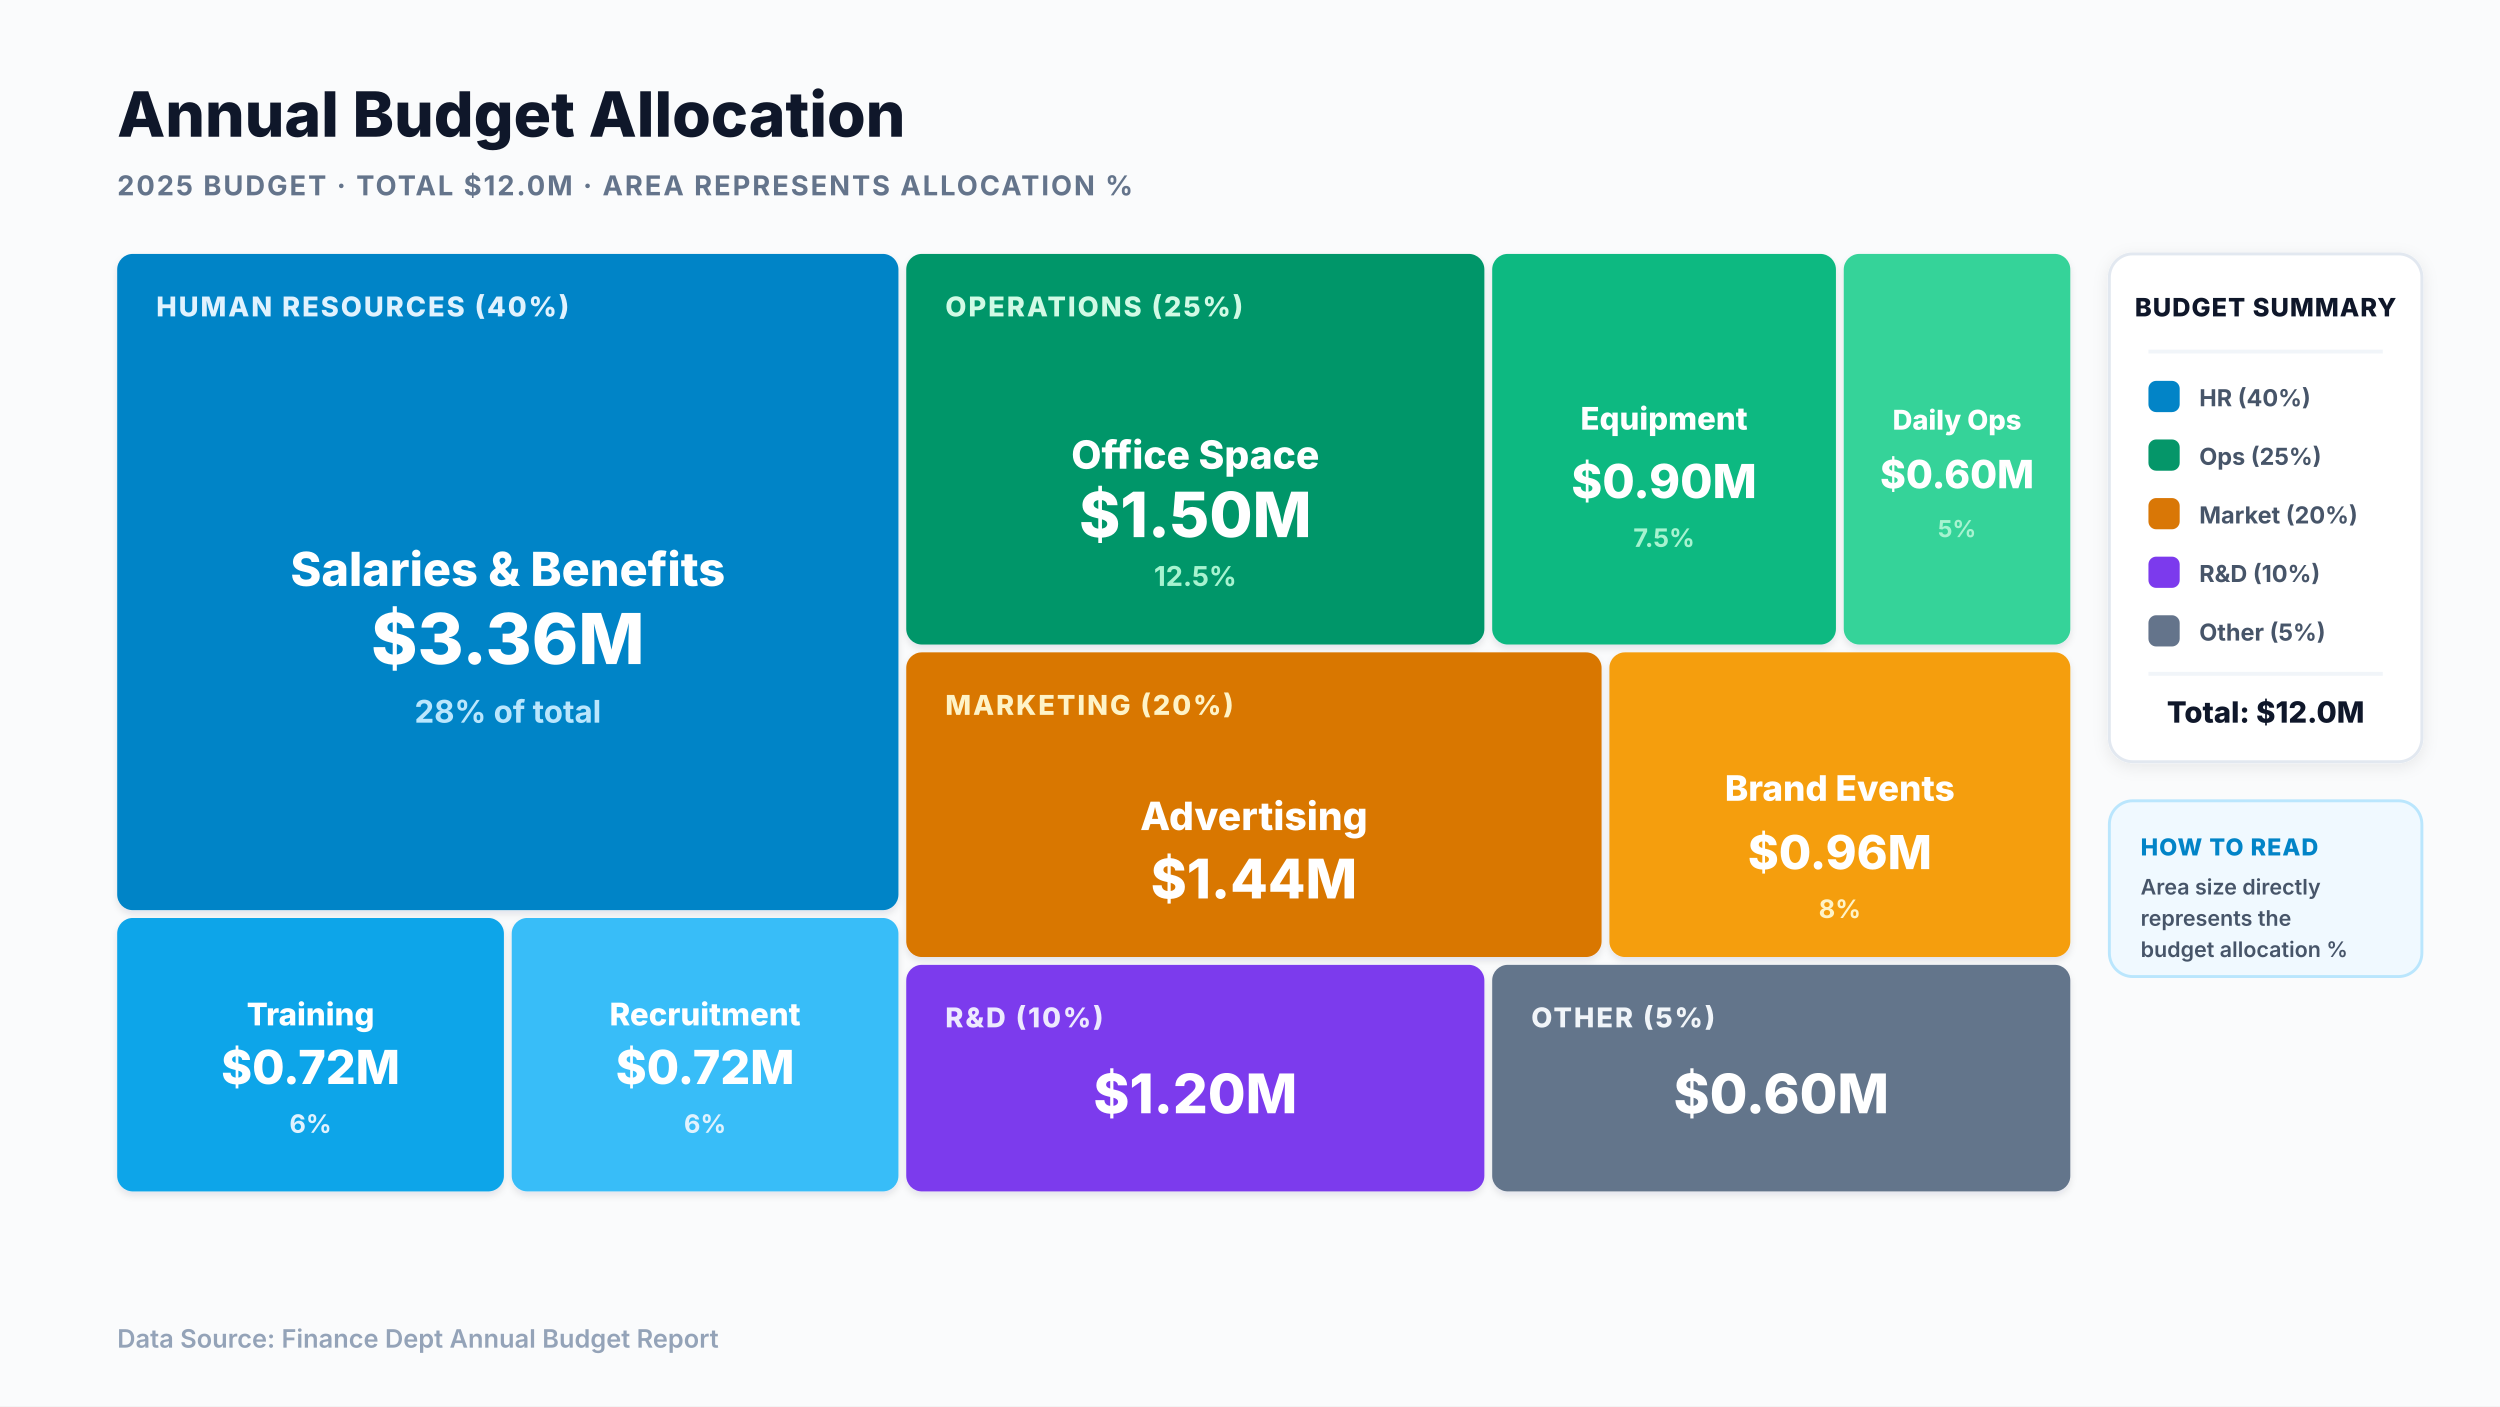
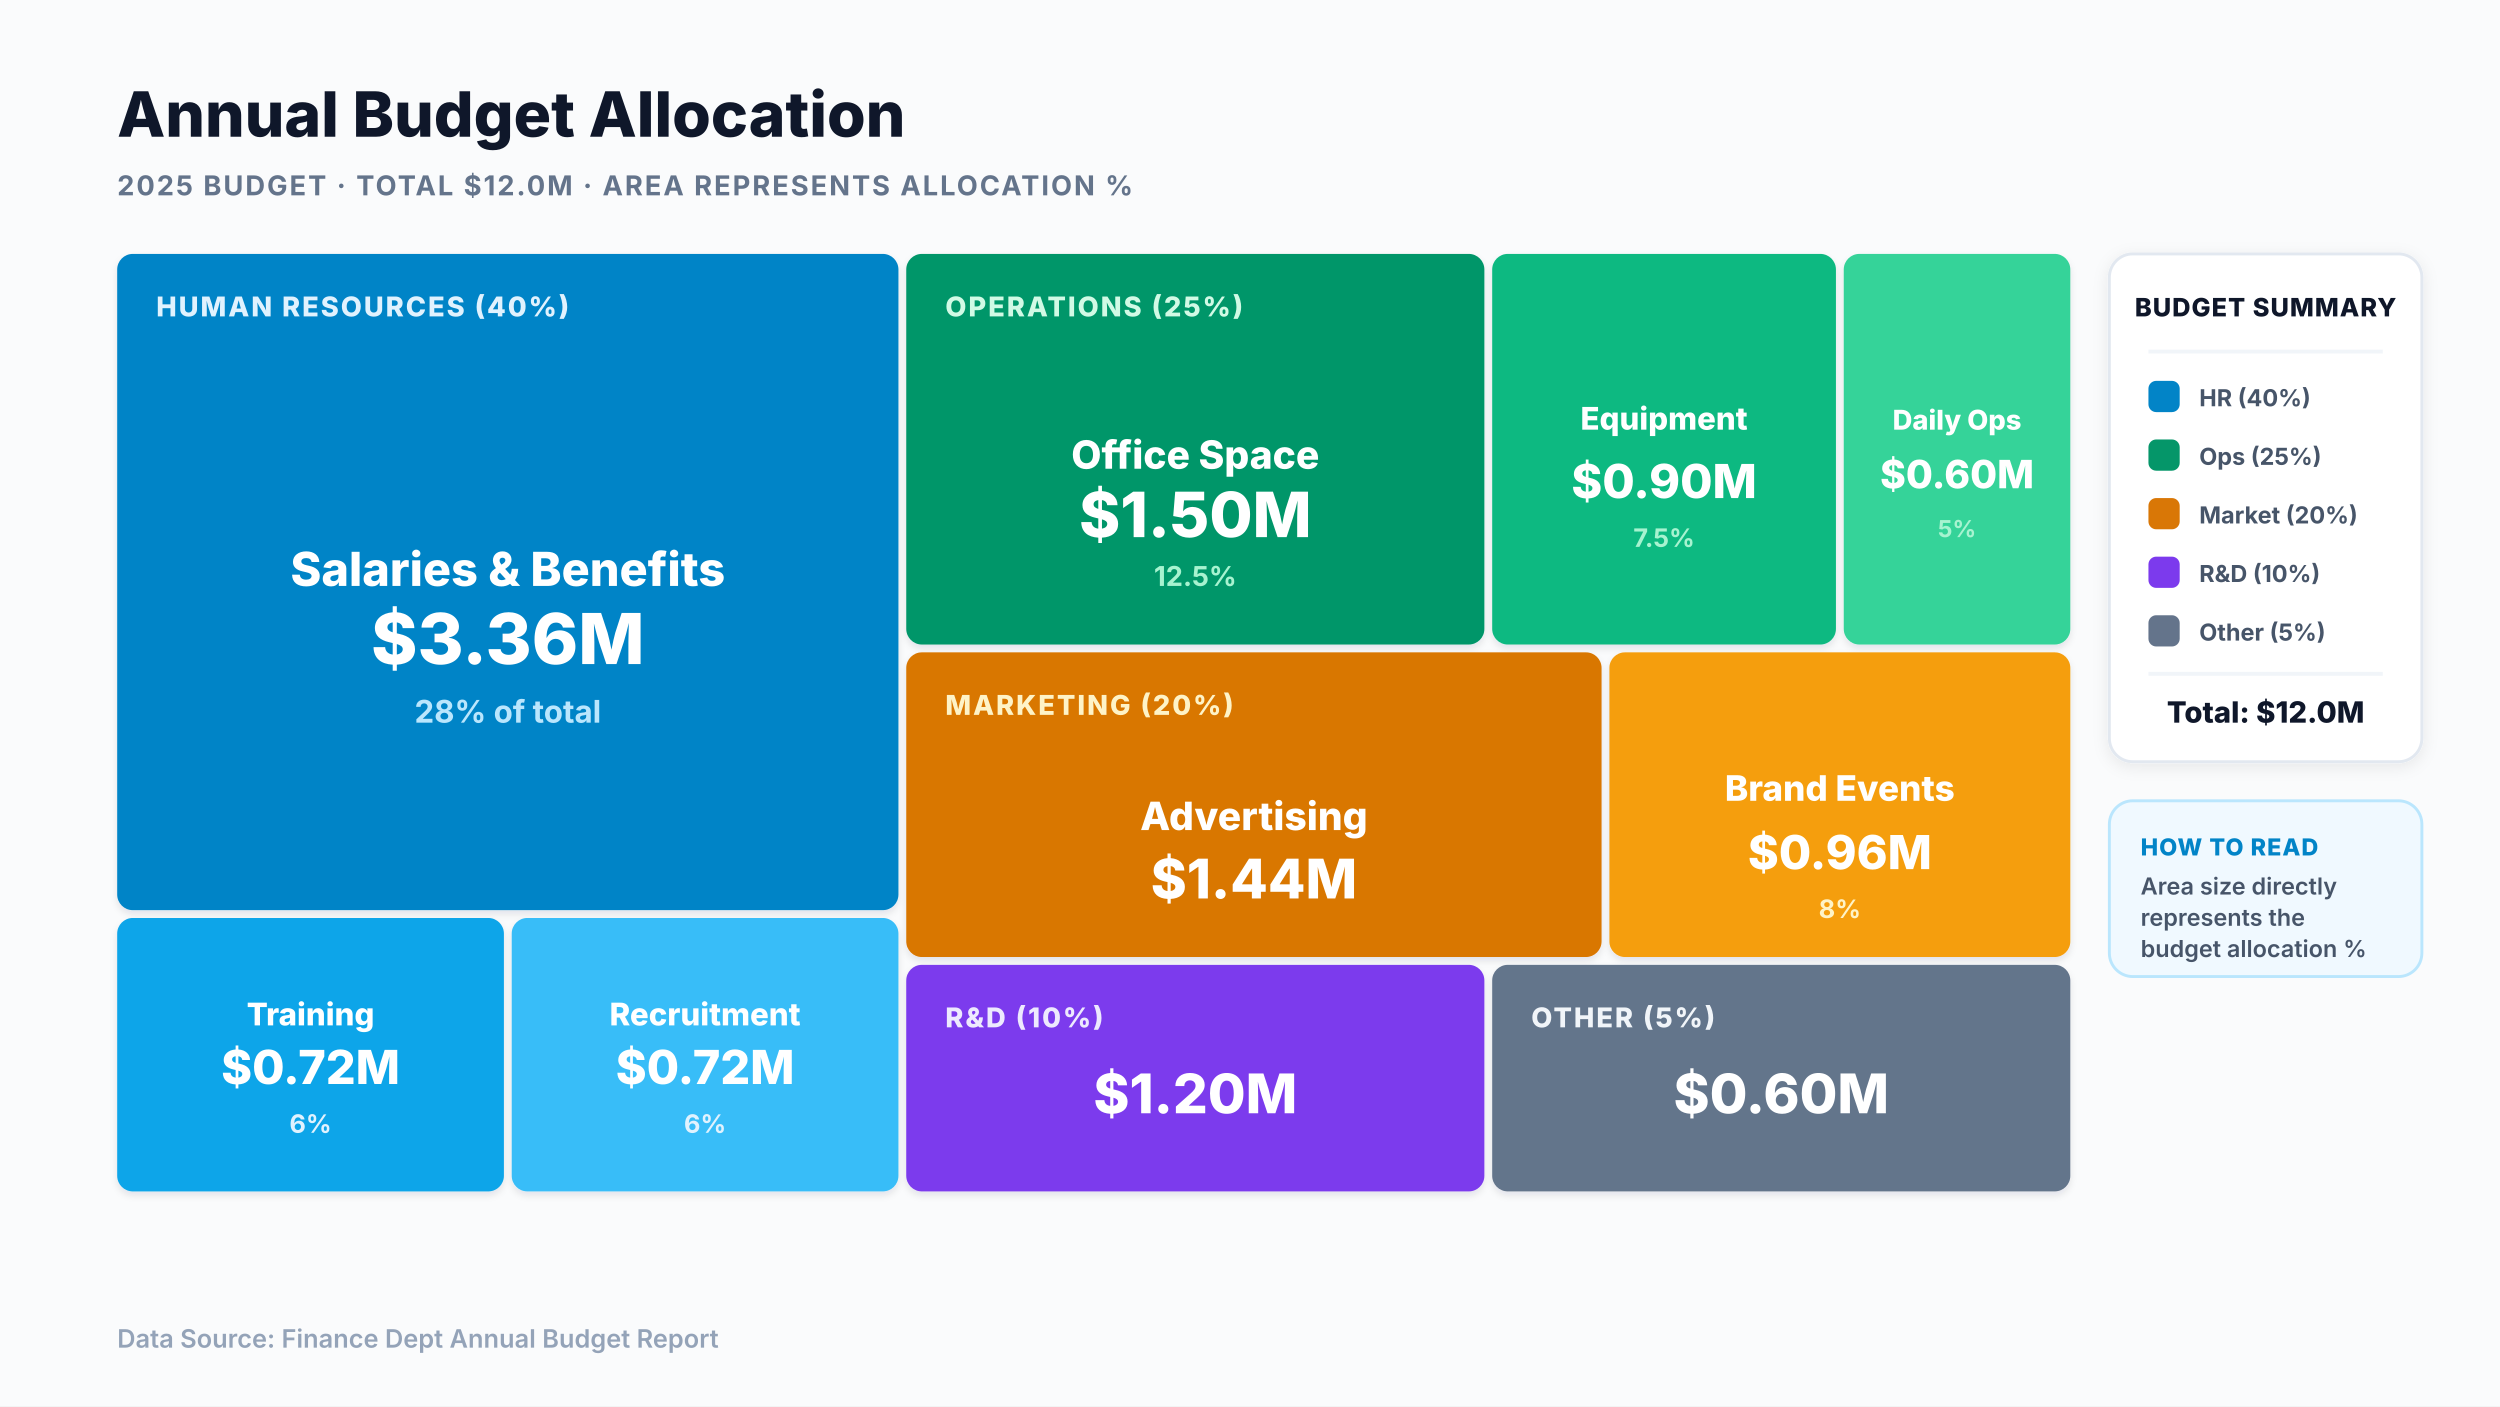
<svg xmlns="http://www.w3.org/2000/svg" viewBox="0 0 1280 720" width="1280" height="720">
  <defs>
    <filter id="treemapShadow" x="-10%" y="-10%" width="120%" height="120%">
      <feGaussianBlur in="SourceAlpha" stdDeviation="2" />
      <feOffset dx="0" dy="2" result="offsetblur" />
      <feFlood flood-color="#0F172A" flood-opacity="0.1" result="shadowColor" />
      <feComposite in="shadowColor" in2="offsetblur" operator="in" result="shadow" />
      <feMerge>
        <feMergeNode in="shadow" />
        <feMergeNode in="SourceGraphic" />
      </feMerge>
    </filter>
    <filter id="cardShadow" x="-10%" y="-10%" width="120%" height="120%">
      <feGaussianBlur in="SourceAlpha" stdDeviation="4" />
      <feOffset dx="0" dy="2" result="offsetblur" />
      <feFlood flood-color="#0F172A" flood-opacity="0.08" result="shadowColor" />
      <feComposite in="shadowColor" in2="offsetblur" operator="in" result="shadow" />
      <feMerge>
        <feMergeNode in="shadow" />
        <feMergeNode in="SourceGraphic" />
      </feMerge>
    </filter>
  </defs>
  <rect width="1280" height="720" fill="#FAFBFC" />
  <text x="60" y="70" font-family="-apple-system, BlinkMacSystemFont, 'Segoe UI', sans-serif" font-size="32" font-weight="800" fill="#0F172A">Annual Budget Allocation</text>
  <text x="60" y="100" font-family="-apple-system, BlinkMacSystemFont, 'Segoe UI', sans-serif" font-size="14" font-weight="700" fill="#64748B" letter-spacing="1">2025 BUDGET · TOTAL $12.0M · AREA REPRESENTS ALLOCATION %</text>
-   <g id="treemapArea" transform="translate(60, 130)">
-     <g id="hr_cost">
-       <rect x="0" y="0" width="400" height="336" rx="8" fill="#0284C7" filter="url(#treemapShadow)" />
-       <text x="20" y="32" font-family="-apple-system, BlinkMacSystemFont, 'Segoe UI', sans-serif" font-size="14" font-weight="800" fill="#E0F2FE" letter-spacing="1">HUMAN RESOURCES (40%)</text>
-       <text x="200" y="170" font-family="-apple-system, BlinkMacSystemFont, 'Segoe UI', sans-serif" font-size="24" font-weight="800" fill="#FFFFFF" text-anchor="middle">Salaries &amp; Benefits</text>
-       <text x="200" y="210" font-family="-apple-system, BlinkMacSystemFont, 'Segoe UI', sans-serif" font-size="36" font-weight="800" fill="#FFFFFF" text-anchor="middle">$3.36M</text>
-       <text x="200" y="240" font-family="-apple-system, BlinkMacSystemFont, 'Segoe UI', sans-serif" font-size="16" font-weight="700" fill="#BAE6FD" text-anchor="middle">28% of total</text>
-       <rect x="0" y="340" width="198" height="140" rx="8" fill="#0EA5E9" filter="url(#treemapShadow)" />
-       <text x="99" y="395" font-family="-apple-system, BlinkMacSystemFont, 'Segoe UI', sans-serif" font-size="16" font-weight="800" fill="#FFFFFF" text-anchor="middle">Training</text>
-       <text x="99" y="425" font-family="-apple-system, BlinkMacSystemFont, 'Segoe UI', sans-serif" font-size="24" font-weight="800" fill="#FFFFFF" text-anchor="middle">$0.72M</text>
-       <text x="99" y="450" font-family="-apple-system, BlinkMacSystemFont, 'Segoe UI', sans-serif" font-size="13" font-weight="700" fill="#E0F2FE" text-anchor="middle">6%</text>
-       <rect x="202" y="340" width="198" height="140" rx="8" fill="#38BDF8" filter="url(#treemapShadow)" />
-       <text x="301" y="395" font-family="-apple-system, BlinkMacSystemFont, 'Segoe UI', sans-serif" font-size="16" font-weight="800" fill="#FFFFFF" text-anchor="middle">Recruitment</text>
-       <text x="301" y="425" font-family="-apple-system, BlinkMacSystemFont, 'Segoe UI', sans-serif" font-size="24" font-weight="800" fill="#FFFFFF" text-anchor="middle">$0.72M</text>
-       <text x="301" y="450" font-family="-apple-system, BlinkMacSystemFont, 'Segoe UI', sans-serif" font-size="13" font-weight="700" fill="#E0F2FE" text-anchor="middle">6%</text>
-     </g>
-     <g id="operation_cost">
-       <rect x="404" y="0" width="296" height="200" rx="8" fill="#059669" filter="url(#treemapShadow)" />
-       <text x="424" y="32" font-family="-apple-system, BlinkMacSystemFont, 'Segoe UI', sans-serif" font-size="14" font-weight="800" fill="#D1FAE5" letter-spacing="1">OPERATIONS (25%)</text>
-       <text x="552" y="110" font-family="-apple-system, BlinkMacSystemFont, 'Segoe UI', sans-serif" font-size="20" font-weight="800" fill="#FFFFFF" text-anchor="middle">Office Space</text>
-       <text x="552" y="145" font-family="-apple-system, BlinkMacSystemFont, 'Segoe UI', sans-serif" font-size="32" font-weight="800" fill="#FFFFFF" text-anchor="middle">$1.50M</text>
-       <text x="552" y="170" font-family="-apple-system, BlinkMacSystemFont, 'Segoe UI', sans-serif" font-size="14" font-weight="700" fill="#A7F3D0" text-anchor="middle">12.5%</text>
-       <rect x="704" y="0" width="176" height="200" rx="8" fill="#10B981" filter="url(#treemapShadow)" />
-       <text x="792" y="90" font-family="-apple-system, BlinkMacSystemFont, 'Segoe UI', sans-serif" font-size="16" font-weight="800" fill="#FFFFFF" text-anchor="middle">Equipment</text>
-       <text x="792" y="125" font-family="-apple-system, BlinkMacSystemFont, 'Segoe UI', sans-serif" font-size="24" font-weight="800" fill="#FFFFFF" text-anchor="middle">$0.90M</text>
-       <text x="792" y="150" font-family="-apple-system, BlinkMacSystemFont, 'Segoe UI', sans-serif" font-size="13" font-weight="700" fill="#A7F3D0" text-anchor="middle">7.5%</text>
-       <rect x="884" y="0" width="116" height="200" rx="8" fill="#34D399" filter="url(#treemapShadow)" />
-       <text x="942" y="90" font-family="-apple-system, BlinkMacSystemFont, 'Segoe UI', sans-serif" font-size="14" font-weight="800" fill="#FFFFFF" text-anchor="middle">Daily Ops</text>
-       <text x="942" y="120" font-family="-apple-system, BlinkMacSystemFont, 'Segoe UI', sans-serif" font-size="20" font-weight="800" fill="#FFFFFF" text-anchor="middle">$0.60M</text>
-       <text x="942" y="145" font-family="-apple-system, BlinkMacSystemFont, 'Segoe UI', sans-serif" font-size="12" font-weight="700" fill="#A7F3D0" text-anchor="middle">5%</text>
-     </g>
-     <g id="marketing_cost">
-       <rect x="404" y="204" width="356" height="156" rx="8" fill="#D97706" filter="url(#treemapShadow)" />
-       <text x="424" y="236" font-family="-apple-system, BlinkMacSystemFont, 'Segoe UI', sans-serif" font-size="14" font-weight="800" fill="#FEF3C7" letter-spacing="1">MARKETING (20%)</text>
-       <text x="582" y="295" font-family="-apple-system, BlinkMacSystemFont, 'Segoe UI', sans-serif" font-size="20" font-weight="800" fill="#FFFFFF" text-anchor="middle">Advertising</text>
-       <text x="582" y="330" font-family="-apple-system, BlinkMacSystemFont, 'Segoe UI', sans-serif" font-size="28" font-weight="800" fill="#FFFFFF" text-anchor="middle">$1.44M</text>
-       <rect x="764" y="204" width="236" height="156" rx="8" fill="#F59E0B" filter="url(#treemapShadow)" />
-       <text x="882" y="280" font-family="-apple-system, BlinkMacSystemFont, 'Segoe UI', sans-serif" font-size="18" font-weight="800" fill="#FFFFFF" text-anchor="middle">Brand Events</text>
-       <text x="882" y="315" font-family="-apple-system, BlinkMacSystemFont, 'Segoe UI', sans-serif" font-size="24" font-weight="800" fill="#FFFFFF" text-anchor="middle">$0.96M</text>
-       <text x="882" y="340" font-family="-apple-system, BlinkMacSystemFont, 'Segoe UI', sans-serif" font-size="13" font-weight="700" fill="#FEF3C7" text-anchor="middle">8%</text>
-     </g>
-     <g id="rd_cost">
-       <rect x="404" y="364" width="296" height="116" rx="8" fill="#7C3AED" filter="url(#treemapShadow)" />
-       <text x="424" y="396" font-family="-apple-system, BlinkMacSystemFont, 'Segoe UI', sans-serif" font-size="14" font-weight="800" fill="#EDE9FE" letter-spacing="1">R&amp;D (10%)</text>
-       <text x="552" y="440" font-family="-apple-system, BlinkMacSystemFont, 'Segoe UI', sans-serif" font-size="28" font-weight="800" fill="#FFFFFF" text-anchor="middle">$1.20M</text>
-     </g>
-     <g id="other_cost">
-       <rect x="704" y="364" width="296" height="116" rx="8" fill="#64748B" filter="url(#treemapShadow)" />
-       <text x="724" y="396" font-family="-apple-system, BlinkMacSystemFont, 'Segoe UI', sans-serif" font-size="14" font-weight="800" fill="#F1F5F9" letter-spacing="1">OTHER (5%)</text>
-       <text x="852" y="440" font-family="-apple-system, BlinkMacSystemFont, 'Segoe UI', sans-serif" font-size="28" font-weight="800" fill="#FFFFFF" text-anchor="middle">$0.60M</text>
+   <g id="treemap_chart" data-pptx-replace-with="chart">
+     <g id="treemapArea" transform="translate(60, 130)">
+       <g id="hr_cost">
+         <rect x="0" y="0" width="400" height="336" rx="8" fill="#0284C7" filter="url(#treemapShadow)" />
+         <text x="20" y="32" font-family="-apple-system, BlinkMacSystemFont, 'Segoe UI', sans-serif" font-size="14" font-weight="800" fill="#E0F2FE" letter-spacing="1">HUMAN RESOURCES (40%)</text>
+         <text x="200" y="170" font-family="-apple-system, BlinkMacSystemFont, 'Segoe UI', sans-serif" font-size="24" font-weight="800" fill="#FFFFFF" text-anchor="middle">Salaries &amp; Benefits</text>
+         <text x="200" y="210" font-family="-apple-system, BlinkMacSystemFont, 'Segoe UI', sans-serif" font-size="36" font-weight="800" fill="#FFFFFF" text-anchor="middle">$3.36M</text>
+         <text x="200" y="240" font-family="-apple-system, BlinkMacSystemFont, 'Segoe UI', sans-serif" font-size="16" font-weight="700" fill="#BAE6FD" text-anchor="middle">28% of total</text>
+         <rect x="0" y="340" width="198" height="140" rx="8" fill="#0EA5E9" filter="url(#treemapShadow)" />
+         <text x="99" y="395" font-family="-apple-system, BlinkMacSystemFont, 'Segoe UI', sans-serif" font-size="16" font-weight="800" fill="#FFFFFF" text-anchor="middle">Training</text>
+         <text x="99" y="425" font-family="-apple-system, BlinkMacSystemFont, 'Segoe UI', sans-serif" font-size="24" font-weight="800" fill="#FFFFFF" text-anchor="middle">$0.72M</text>
+         <text x="99" y="450" font-family="-apple-system, BlinkMacSystemFont, 'Segoe UI', sans-serif" font-size="13" font-weight="700" fill="#E0F2FE" text-anchor="middle">6%</text>
+         <rect x="202" y="340" width="198" height="140" rx="8" fill="#38BDF8" filter="url(#treemapShadow)" />
+         <text x="301" y="395" font-family="-apple-system, BlinkMacSystemFont, 'Segoe UI', sans-serif" font-size="16" font-weight="800" fill="#FFFFFF" text-anchor="middle">Recruitment</text>
+         <text x="301" y="425" font-family="-apple-system, BlinkMacSystemFont, 'Segoe UI', sans-serif" font-size="24" font-weight="800" fill="#FFFFFF" text-anchor="middle">$0.72M</text>
+         <text x="301" y="450" font-family="-apple-system, BlinkMacSystemFont, 'Segoe UI', sans-serif" font-size="13" font-weight="700" fill="#E0F2FE" text-anchor="middle">6%</text>
+       </g>
+       <g id="operation_cost">
+         <rect x="404" y="0" width="296" height="200" rx="8" fill="#059669" filter="url(#treemapShadow)" />
+         <text x="424" y="32" font-family="-apple-system, BlinkMacSystemFont, 'Segoe UI', sans-serif" font-size="14" font-weight="800" fill="#D1FAE5" letter-spacing="1">OPERATIONS (25%)</text>
+         <text x="552" y="110" font-family="-apple-system, BlinkMacSystemFont, 'Segoe UI', sans-serif" font-size="20" font-weight="800" fill="#FFFFFF" text-anchor="middle">Office Space</text>
+         <text x="552" y="145" font-family="-apple-system, BlinkMacSystemFont, 'Segoe UI', sans-serif" font-size="32" font-weight="800" fill="#FFFFFF" text-anchor="middle">$1.50M</text>
+         <text x="552" y="170" font-family="-apple-system, BlinkMacSystemFont, 'Segoe UI', sans-serif" font-size="14" font-weight="700" fill="#A7F3D0" text-anchor="middle">12.5%</text>
+         <rect x="704" y="0" width="176" height="200" rx="8" fill="#10B981" filter="url(#treemapShadow)" />
+         <text x="792" y="90" font-family="-apple-system, BlinkMacSystemFont, 'Segoe UI', sans-serif" font-size="16" font-weight="800" fill="#FFFFFF" text-anchor="middle">Equipment</text>
+         <text x="792" y="125" font-family="-apple-system, BlinkMacSystemFont, 'Segoe UI', sans-serif" font-size="24" font-weight="800" fill="#FFFFFF" text-anchor="middle">$0.90M</text>
+         <text x="792" y="150" font-family="-apple-system, BlinkMacSystemFont, 'Segoe UI', sans-serif" font-size="13" font-weight="700" fill="#A7F3D0" text-anchor="middle">7.5%</text>
+         <rect x="884" y="0" width="116" height="200" rx="8" fill="#34D399" filter="url(#treemapShadow)" />
+         <text x="942" y="90" font-family="-apple-system, BlinkMacSystemFont, 'Segoe UI', sans-serif" font-size="14" font-weight="800" fill="#FFFFFF" text-anchor="middle">Daily Ops</text>
+         <text x="942" y="120" font-family="-apple-system, BlinkMacSystemFont, 'Segoe UI', sans-serif" font-size="20" font-weight="800" fill="#FFFFFF" text-anchor="middle">$0.60M</text>
+         <text x="942" y="145" font-family="-apple-system, BlinkMacSystemFont, 'Segoe UI', sans-serif" font-size="12" font-weight="700" fill="#A7F3D0" text-anchor="middle">5%</text>
+       </g>
+       <g id="marketing_cost">
+         <rect x="404" y="204" width="356" height="156" rx="8" fill="#D97706" filter="url(#treemapShadow)" />
+         <text x="424" y="236" font-family="-apple-system, BlinkMacSystemFont, 'Segoe UI', sans-serif" font-size="14" font-weight="800" fill="#FEF3C7" letter-spacing="1">MARKETING (20%)</text>
+         <text x="582" y="295" font-family="-apple-system, BlinkMacSystemFont, 'Segoe UI', sans-serif" font-size="20" font-weight="800" fill="#FFFFFF" text-anchor="middle">Advertising</text>
+         <text x="582" y="330" font-family="-apple-system, BlinkMacSystemFont, 'Segoe UI', sans-serif" font-size="28" font-weight="800" fill="#FFFFFF" text-anchor="middle">$1.44M</text>
+         <rect x="764" y="204" width="236" height="156" rx="8" fill="#F59E0B" filter="url(#treemapShadow)" />
+         <text x="882" y="280" font-family="-apple-system, BlinkMacSystemFont, 'Segoe UI', sans-serif" font-size="18" font-weight="800" fill="#FFFFFF" text-anchor="middle">Brand Events</text>
+         <text x="882" y="315" font-family="-apple-system, BlinkMacSystemFont, 'Segoe UI', sans-serif" font-size="24" font-weight="800" fill="#FFFFFF" text-anchor="middle">$0.96M</text>
+         <text x="882" y="340" font-family="-apple-system, BlinkMacSystemFont, 'Segoe UI', sans-serif" font-size="13" font-weight="700" fill="#FEF3C7" text-anchor="middle">8%</text>
+       </g>
+       <g id="rd_cost">
+         <rect x="404" y="364" width="296" height="116" rx="8" fill="#7C3AED" filter="url(#treemapShadow)" />
+         <text x="424" y="396" font-family="-apple-system, BlinkMacSystemFont, 'Segoe UI', sans-serif" font-size="14" font-weight="800" fill="#EDE9FE" letter-spacing="1">R&amp;D (10%)</text>
+         <text x="552" y="440" font-family="-apple-system, BlinkMacSystemFont, 'Segoe UI', sans-serif" font-size="28" font-weight="800" fill="#FFFFFF" text-anchor="middle">$1.20M</text>
+       </g>
+       <g id="other_cost">
+         <rect x="704" y="364" width="296" height="116" rx="8" fill="#64748B" filter="url(#treemapShadow)" />
+         <text x="724" y="396" font-family="-apple-system, BlinkMacSystemFont, 'Segoe UI', sans-serif" font-size="14" font-weight="800" fill="#F1F5F9" letter-spacing="1">OTHER (5%)</text>
+         <text x="852" y="440" font-family="-apple-system, BlinkMacSystemFont, 'Segoe UI', sans-serif" font-size="28" font-weight="800" fill="#FFFFFF" text-anchor="middle">$0.60M</text>
+       </g>
    </g>
  </g>
  <g id="legend" transform="translate(1080, 130)">
    <rect x="0" y="0" width="160" height="260" rx="12" fill="#FFFFFF" stroke="#E2E8F0" stroke-width="1.5" filter="url(#cardShadow)" />
    <text x="80" y="32" font-family="-apple-system, BlinkMacSystemFont, 'Segoe UI', sans-serif" font-size="13" font-weight="800" fill="#0F172A" text-anchor="middle" letter-spacing="0.5">BUDGET SUMMARY</text>
    <line x1="20" y1="50" x2="140" y2="50" stroke="#F1F5F9" stroke-width="2" />
    <rect x="20" y="65" width="16" height="16" rx="4" fill="#0284C7" />
    <text x="46" y="78" font-family="-apple-system, BlinkMacSystemFont, 'Segoe UI', sans-serif" font-size="12" font-weight="700" fill="#475569">HR (40%)</text>
    <rect x="20" y="95" width="16" height="16" rx="4" fill="#059669" />
    <text x="46" y="108" font-family="-apple-system, BlinkMacSystemFont, 'Segoe UI', sans-serif" font-size="12" font-weight="700" fill="#475569">Ops (25%)</text>
    <rect x="20" y="125" width="16" height="16" rx="4" fill="#D97706" />
    <text x="46" y="138" font-family="-apple-system, BlinkMacSystemFont, 'Segoe UI', sans-serif" font-size="12" font-weight="700" fill="#475569">Market (20%)</text>
    <rect x="20" y="155" width="16" height="16" rx="4" fill="#7C3AED" />
    <text x="46" y="168" font-family="-apple-system, BlinkMacSystemFont, 'Segoe UI', sans-serif" font-size="12" font-weight="700" fill="#475569">R&amp;D (10%)</text>
    <rect x="20" y="185" width="16" height="16" rx="4" fill="#64748B" />
    <text x="46" y="198" font-family="-apple-system, BlinkMacSystemFont, 'Segoe UI', sans-serif" font-size="12" font-weight="700" fill="#475569">Other (5%)</text>
    <line x1="20" y1="215" x2="140" y2="215" stroke="#F1F5F9" stroke-width="2" />
    <text x="80" y="240" font-family="-apple-system, BlinkMacSystemFont, 'Segoe UI', sans-serif" font-size="15" font-weight="800" fill="#0F172A" text-anchor="middle">Total: $12.0M</text>
  </g>
  <g id="note" transform="translate(1080, 410)">
    <rect x="0" y="0" width="160" height="90" rx="12" fill="#F0F9FF" stroke="#BAE6FD" stroke-width="1.5" />
    <text x="16" y="28" font-family="-apple-system, BlinkMacSystemFont, 'Segoe UI', sans-serif" font-size="12" font-weight="800" fill="#0284C7" letter-spacing="0.5">HOW TO READ</text>
-     <text x="16" y="48" font-family="-apple-system, BlinkMacSystemFont, 'Segoe UI', sans-serif" font-size="11" font-weight="600" fill="#475569">Area size directly</text>
-     <text x="16" y="64" font-family="-apple-system, BlinkMacSystemFont, 'Segoe UI', sans-serif" font-size="11" font-weight="600" fill="#475569">represents the</text>
-     <text x="16" y="80" font-family="-apple-system, BlinkMacSystemFont, 'Segoe UI', sans-serif" font-size="11" font-weight="600" fill="#475569">budget allocation %</text>
+     <text x="16" y="48" font-family="-apple-system, BlinkMacSystemFont, 'Segoe UI', sans-serif" font-size="12" font-weight="600" fill="#475569">Area size directly</text>
+     <text x="16" y="64" font-family="-apple-system, BlinkMacSystemFont, 'Segoe UI', sans-serif" font-size="12" font-weight="600" fill="#475569">represents the</text>
+     <text x="16" y="80" font-family="-apple-system, BlinkMacSystemFont, 'Segoe UI', sans-serif" font-size="12" font-weight="600" fill="#475569">budget allocation %</text>
  </g>
  <text x="60" y="690" font-family="-apple-system, BlinkMacSystemFont, 'Segoe UI', sans-serif" font-size="13" font-weight="600" fill="#94A3B8">Data Source: Finance Dept Annual Budget Report</text>
</svg>
